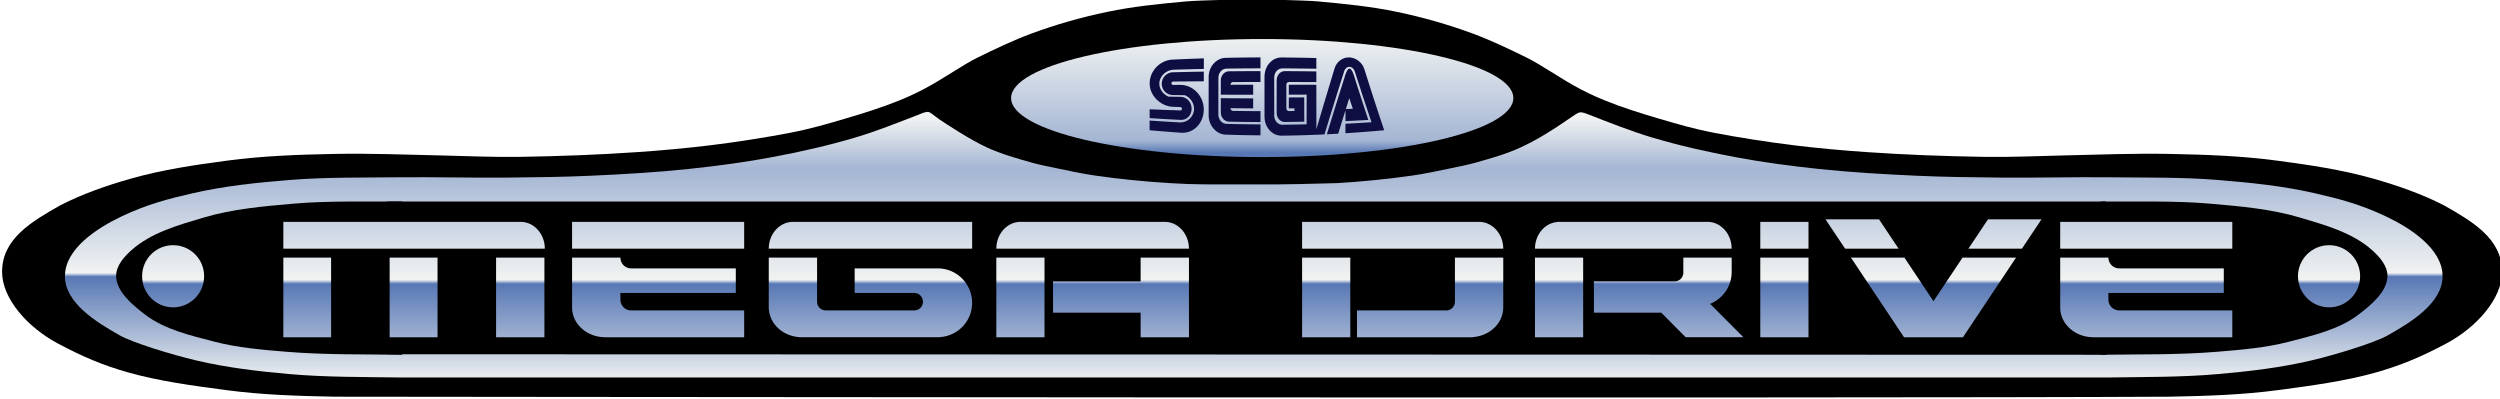
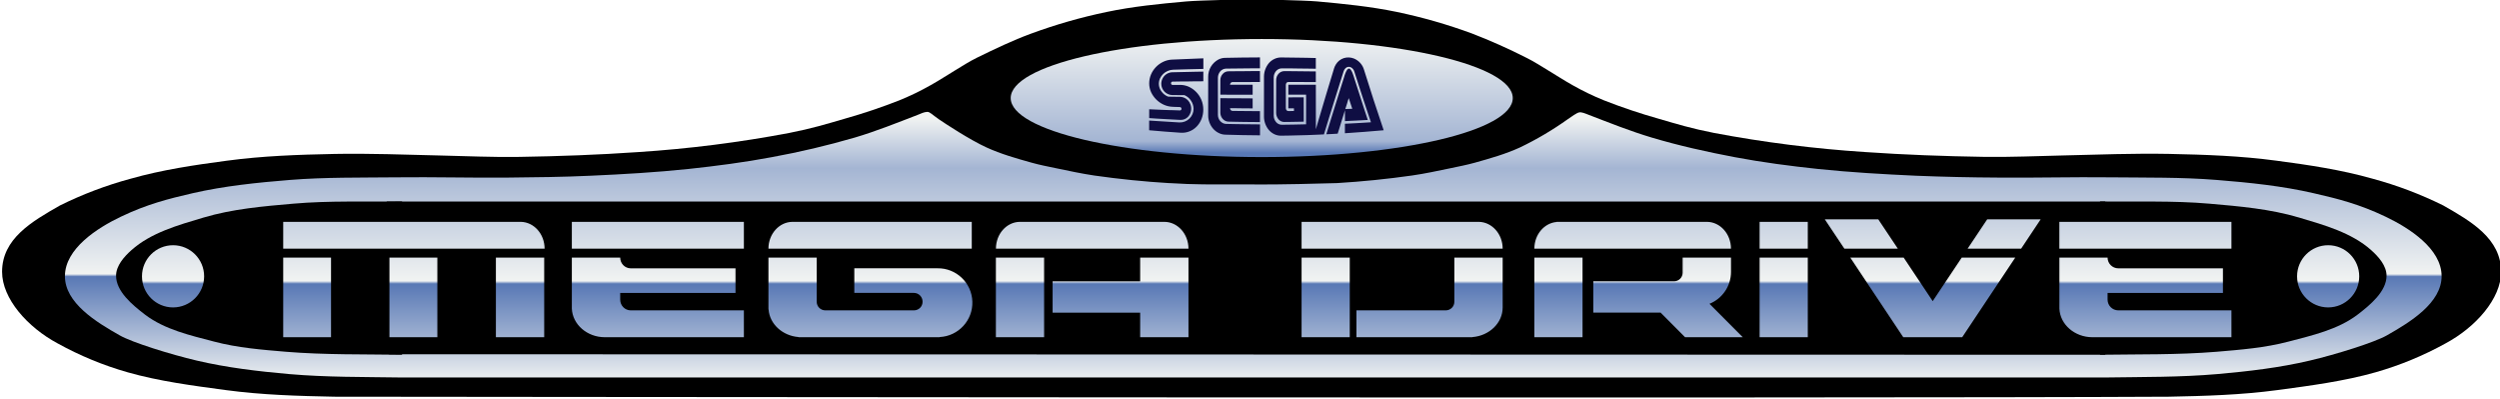
- <svg xmlns="http://www.w3.org/2000/svg" version="1.1" id="Layer_1" x="0px" y="0px" width="566.932px" height="90.32px" viewBox="0 0 566.932 90.32" enable-background="new 0 0 566.932 90.32" xml:space="preserve">
+ <svg xmlns="http://www.w3.org/2000/svg" width="566.93" height="90.32">
+   <path d="M492.03 89.96c8.25-.16 16.44-.4 24.63-1.5 7.38-.99 15.09-2 22.25-4.03a75.63 75.63 0 0 0 15.9-6.56c6.83-3.66 12.6-10.15 12.6-16.24-.02-7.51-6.75-11.4-13.13-15.04a87.75 87.75 0 0 0-16.04-6.07c-7.16-2.03-14.4-3.1-21.79-4.08-8.18-1.1-16.16-1.37-24.42-1.54-7.86-.15-16.08.16-23.94.35-6.06.14-11.97.41-18.03.32-8.96-.14-17.99-.47-26.94-1.09a283.16 283.16 0 0 1-34.25-4.33c-5.13-1-8.49-2.03-12.67-3.25a131.6 131.6 0 0 1-12.31-4.14 60.16 60.16 0 0 1-7.16-3.46c-1.82-1.02-3.68-2.23-5.46-3.3-1.69-1.02-3.26-2.05-5.03-2.92a132.35 132.35 0 0 0-12.29-5.48 120.94 120.94 0 0 0-17.1-4.9C310.91 1.47 304.83.87 298.79.32c-3.05-.27-14.85-.49-14.85-.49s-11.8.22-14.86.5c-6.04.54-12.12 1.14-18.05 2.39a120.98 120.98 0 0 0-17.1 4.9c-4.2 1.54-8.28 3.5-12.3 5.47-1.76.86-3.34 1.9-5.02 2.91-1.79 1.08-3.65 2.3-5.47 3.31a60.72 60.72 0 0 1-7.15 3.46 131.8 131.8 0 0 1-12.31 4.14c-4.19 1.22-7.55 2.25-12.68 3.25a282.35 282.35 0 0 1-34.25 4.33c-8.95.62-17.97.95-26.93 1.09-6.07.1-11.98-.19-18.03-.32-7.86-.19-16.09-.5-23.95-.35-8.25.17-16.24.44-24.42 1.54-7.38.98-14.63 2.05-21.79 4.08a87.66 87.66 0 0 0-16.04 6.07C7.21 50.24.48 54.12.47 61.63c0 6.1 5.77 12.58 12.6 16.24a75.65 75.65 0 0 0 15.9 6.56c7.15 2.03 14.86 3.04 22.25 4.03 8.18 1.1 16.37 1.34 24.62 1.5 0 0 345.26.4 416.19 0z" />
+   <linearGradient id="a" gradientUnits="userSpaceOnUse" x1="284.45" y1="-415.99" x2="284.45" y2="-475.99" gradientTransform="matrix(1 0 0 -1 -.13 -389.26)">
+     <stop offset="0" stop-color="#f1f3f2" />
+     <stop offset=".19" stop-color="#a4b5d3" />
+     <stop offset=".59" stop-color="#f1f3f2" />
+     <stop offset=".6" stop-color="#5878b5" />
+     <stop offset="1" stop-color="#f1f3f2" />
+   </linearGradient>
+   <path fill="url(#a)" d="M265.3 41.53a207.6 207.6 0 0 1-17-1.72c-2.92-.43-5.82-1.06-8.71-1.66-1.86-.39-3.73-.74-5.56-1.26-3.46-.97-6.95-1.95-10.22-3.45-3.81-1.74-9.4-5.42-10.83-6.4-1.42-.98-2-1.67-2.6-1.67-.76.02-1.44.39-2.24.7-4.7 1.81-9.4 3.7-14.23 5.13a188.75 188.75 0 0 1-18.82 4.44c-6.26 1.18-12.59 2-18.93 2.68-7.37.77-14.77 1.2-22.18 1.53-6.22.29-12.46.36-18.69.42-8.47.08-16.94-.16-25.41-.06-8.06.09-16.14-.05-24.18.6-7.37.6-14.77 1.35-21.98 3-5.55 1.28-10.33 2.49-16.25 5.31-5.47 2.6-12.7 7.28-12.74 13.46-.04 6.12 7.12 10.47 12.45 13.48 2.81 1.6 11.5 4.31 17.46 5.71 6.87 1.61 13.93 2.44 20.96 3.06 8.42.73 16.89.64 25.33.77H477.7c8.45-.13 16.92-.04 25.33-.77 7.03-.62 14.1-1.44 20.97-3.06 5.96-1.4 14.64-4.11 17.46-5.7 5.32-3.02 12.48-7.37 12.45-13.49-.04-6.18-7.28-10.85-12.75-13.46-5.92-2.82-10.7-4.03-16.25-5.3-7.2-1.66-14.6-2.42-21.98-3.01-8.03-.65-16.11-.51-24.17-.6-8.48-.1-16.95.14-25.42.06a524.5 524.5 0 0 1-18.68-.42c-7.41-.34-14.82-.76-22.19-1.53-6.34-.67-12.67-1.5-18.93-2.68-6.33-1.2-12.64-2.6-18.81-4.44-4.84-1.44-9.53-3.32-14.24-5.13-.8-.31-1.73-.73-2.28-.57-.51.1-1.7.94-2.55 1.54a72.82 72.82 0 0 1-10.84 6.4c-3.27 1.5-6.75 2.48-10.21 3.45-1.83.51-3.7.87-5.56 1.26-2.9.6-5.79 1.23-8.72 1.65a209.7 209.7 0 0 1-17 1.72c-14.1.4-16.64.3-19.97.3-9.49-.01-12.01.08-18.05-.3z" />
+   <linearGradient id="b" gradientUnits="userSpaceOnUse" x1="1.76" y1="261.54" x2="1.76" y2="259.41" gradientTransform="matrix(2.5123 0 0 -12.4474 281.8 3263.65)">
+     <stop offset="0" stop-color="#f1f3f2" />
+     <stop offset=".9" stop-color="#a4b5d3" />
+     <stop offset="1" stop-color="#5878b5" />
+   </linearGradient>
+   <path fill="url(#b)" d="M343.19 22.24c0 7.39-25.5 13.38-56.95 13.38-31.45 0-56.95-6-56.95-13.38 0-7.4 25.5-13.39 56.95-13.39 31.45 0 56.95 6 56.95 13.39z" />
  <g>
-     <g id="layer3">
-       <g id="g7132">
- 		</g>
-       <g id="g7132-3" transform="matrix(-1,0,0,1,572.246,1.3299167e-4)">
-         <path id="path6288-1-5" d="     M80.218,89.959c-8.256-0.161-16.444-0.408-24.631-1.503c-7.381-0.984-15.09-1.993-22.254-4.029     c-5.428-1.542-10.057-3.437-15.895-6.56C10.606,74.213,4.836,67.724,4.842,61.628c0.009-7.51,6.74-11.396,13.125-15.035     c5.015-2.585,10.609-4.529,16.037-6.073c7.162-2.034,14.406-3.098,21.787-4.083c8.185-1.094,16.168-1.369,24.424-1.533     c7.857-0.154,16.084,0.158,23.941,0.341c6.061,0.141,11.971,0.417,18.031,0.325c8.963-0.136,17.987-0.469,26.934-1.09     c5.355-0.373,10.818-0.862,16.148-1.512c6.055-0.736,12.965-1.829,18.1-2.821c5.135-0.994,8.492-2.026,12.68-3.248     c4.125-1.204,8.322-2.533,12.31-4.142c2.503-1.011,4.806-2.127,7.156-3.453c1.816-1.023,3.677-2.238,5.465-3.313     c1.684-1.014,3.26-2.046,5.022-2.91c4.022-1.968,8.088-3.931,12.291-5.48c5.604-2.066,11.256-3.669,17.103-4.896     c5.938-1.246,12.016-1.843,18.058-2.393c3.056-0.275,14.854-0.49,14.854-0.49s11.802,0.215,14.854,0.49     c6.042,0.548,12.119,1.146,18.058,2.393c5.847,1.228,11.498,2.829,17.103,4.896c4.202,1.551,8.269,3.515,12.291,5.48     c1.764,0.863,3.34,1.896,5.022,2.909c1.789,1.076,3.646,2.291,5.465,3.314c2.354,1.324,4.654,2.442,7.158,3.453     c3.985,1.607,8.184,2.938,12.31,4.142c4.187,1.222,7.543,2.254,12.679,3.248c5.135,0.993,12.044,2.085,18.1,2.821     c5.33,0.647,10.793,1.139,16.149,1.512c8.944,0.621,17.968,0.954,26.933,1.09c6.062,0.092,11.971-0.186,18.03-0.325     c7.858-0.183,16.084-0.495,23.943-0.341c8.256,0.164,16.238,0.439,24.424,1.533c7.381,0.986,14.624,2.049,21.787,4.083     c5.426,1.542,11.023,3.488,16.038,6.073c6.385,3.642,13.116,7.525,13.124,15.035c0.005,6.097-5.766,12.585-12.597,16.239     c-5.837,3.123-10.468,5.018-15.894,6.56c-7.164,2.036-14.874,3.045-22.255,4.029c-8.186,1.095-16.374,1.342-24.629,1.503     C496.397,89.959,151.142,90.368,80.218,89.959L80.218,89.959z" />
-       </g>
-     </g>
-     <g id="layer4">
-       <g id="g7132-3-9" transform="matrix(-0.7864431,0,0,0.7864431,465.5962,16.7987)">
- 		</g>
-       <linearGradient id="path6288-1-5-9-9_1_" gradientUnits="userSpaceOnUse" x1="284.45" y1="-415.988" x2="284.45" y2="-475.994" gradientTransform="matrix(1 0 0 -1 -0.1348 -389.2554)">
-         <stop offset="0" style="stop-color:#F1F3F2" />
-         <stop offset="0.194" style="stop-color:#A4B5D3" />
-         <stop offset="0.586" style="stop-color:#F1F3F2" />
-         <stop offset="0.6" style="stop-color:#5878B5" />
-         <stop offset="1" style="stop-color:#F1F3F2" />
-       </linearGradient>
-       <path id="path6288-1-5-9-9" fill="url(#path6288-1-5-9-9_1_)" d="    M265.309,41.527c-5.688-0.354-11.369-0.9-17.009-1.721c-2.925-0.427-5.817-1.055-8.712-1.657c-1.859-0.387-3.73-0.742-5.561-1.257    c-3.459-0.974-6.947-1.953-10.215-3.45c-3.813-1.746-9.41-5.425-10.83-6.402c-1.42-0.979-1.996-1.67-2.604-1.671    c-0.753,0.024-1.433,0.39-2.233,0.697c-4.707,1.814-9.4,3.699-14.236,5.138c-6.178,1.835-12.483,3.243-18.816,4.436    c-6.262,1.178-12.591,2.008-18.928,2.676c-7.372,0.774-14.779,1.199-22.184,1.537c-6.226,0.285-12.458,0.354-18.69,0.415    c-8.47,0.083-16.94-0.155-25.411-0.062c-8.062,0.091-16.143-0.044-24.179,0.604c-7.37,0.596-14.771,1.353-21.977,3.007    c-5.555,1.275-10.329,2.483-16.251,5.306c-5.47,2.604-12.708,7.281-12.746,13.461c-0.038,6.116,7.126,10.469,12.45,13.479    c2.818,1.594,11.498,4.311,17.459,5.708c6.875,1.611,13.932,2.436,20.966,3.055c8.415,0.739,16.884,0.649,25.331,0.779h386.767    c8.446-0.13,16.916-0.04,25.33-0.779c7.034-0.619,14.092-1.44,20.967-3.055c5.961-1.397,14.641-4.114,17.459-5.708    c5.324-3.01,12.487-7.36,12.451-13.479c-0.039-6.18-7.275-10.854-12.746-13.461c-5.922-2.82-10.695-4.028-16.25-5.306    c-7.207-1.654-14.607-2.412-21.979-3.007c-8.033-0.647-16.115-0.514-24.176-0.604c-8.471-0.096-16.941,0.145-25.412,0.062    c-6.229-0.063-12.465-0.13-18.688-0.415c-7.406-0.338-14.813-0.762-22.185-1.537c-6.338-0.667-12.666-1.498-18.93-2.676    c-6.332-1.191-12.64-2.601-18.814-4.437c-4.836-1.438-9.528-3.319-14.237-5.137c-0.802-0.309-1.734-0.729-2.284-0.561    c-0.509,0.086-1.69,0.94-2.55,1.533c-3.455,2.379-7.021,4.656-10.832,6.402c-3.269,1.498-6.757,2.478-10.216,3.45    c-1.829,0.515-3.698,0.87-5.56,1.257c-2.896,0.604-5.788,1.23-8.714,1.657c-5.639,0.819-11.318,1.364-17.007,1.721    c-14.104,0.403-16.633,0.291-19.963,0.287C273.87,41.806,271.347,41.903,265.309,41.527L265.309,41.527z" />
-       <linearGradient id="path7243_1_" gradientUnits="userSpaceOnUse" x1="1.764" y1="261.543" x2="1.764" y2="259.414" gradientTransform="matrix(2.5123 0 0 -12.4474 281.8071 3263.649)">
-         <stop offset="0" style="stop-color:#F1F3F2" />
-         <stop offset="0.898" style="stop-color:#A4B5D3" />
-         <stop offset="1" style="stop-color:#5878B5" />
-       </linearGradient>
-       <path id="path7243" fill="url(#path7243_1_)" d="    M343.188,22.236c0,7.391-25.497,13.383-56.951,13.383c-31.451,0-56.949-5.992-56.949-13.383l0,0    c0-7.393,25.498-13.385,56.949-13.385C317.689,8.851,343.188,14.843,343.188,22.236z" />
-     </g>
-     <g id="layer7">
-       <path id="path6288-1-5-9-9-4" d="M91.21,80.453    c-8.445-0.129-17.579,0.039-26.329-0.688c-5.462-0.454-10.98-0.904-16.284-2.293c-5.424-1.419-11.206-2.718-15.668-6.11    c-2.922-2.225-6.594-5.285-6.594-8.827c0-2.274,1.791-4.304,3.475-5.805c4.464-3.979,10.615-5.685,16.348-7.388    c6.58-1.957,13.513-2.559,20.352-3.153c8.204-0.715,16.64-0.402,24.701-0.493" />
-       <path id="path6288-1-5-9-9-4-4" d="M476.417,80.453    c8.447-0.129,17.658,0.041,26.447-0.688c5.463-0.454,10.981-0.904,16.285-2.293c5.424-1.419,11.206-2.718,15.666-6.11    c2.926-2.225,6.596-5.285,6.596-8.827c0-2.274-1.791-4.304-3.476-5.805c-4.463-3.979-10.612-5.685-16.346-7.388    c-6.582-1.957-13.514-2.56-20.353-3.153c-8.242-0.718-16.759-0.402-24.82-0.493" />
-       <polygon id="rect7309" points="87.73,45.695 477.581,45.703 477.581,80.453 88.291,80.333   " />
-     </g>
-     <g id="path16-1">
-       <path fill="#0F0E43" d="M302.592,15.683c-0.369,1.215-0.74,2.438-1.108,3.667c-0.371,1.229-0.742,2.465-1.112,3.708    C300,24.3,299.63,25.546,299.259,26.8c-0.369,1.253-0.74,2.511-1.111,3.772c0.186-0.008,0.367-0.016,0.552-0.021    c0.183-0.008,0.364-0.016,0.55-0.022c0.183-0.009,0.364-0.017,0.548-0.025c0.184-0.008,0.367-0.017,0.551-0.024    c0.372-1.212,0.743-2.419,1.114-3.62c0.372-1.199,0.743-2.396,1.114-3.583c0.371-1.188,0.742-2.369,1.112-3.543    c0.371-1.174,0.742-2.341,1.113-3.5c0.04-0.158,0.103-0.308,0.18-0.438c0.078-0.132,0.173-0.248,0.278-0.343    c0.107-0.097,0.229-0.171,0.354-0.221c0.132-0.049,0.269-0.073,0.412-0.069c0.146,0.005,0.284,0.038,0.414,0.096    c0.129,0.057,0.252,0.139,0.356,0.239c0.107,0.101,0.204,0.221,0.281,0.354c0.078,0.133,0.138,0.283,0.18,0.44    c0.313,0.979,0.629,1.953,0.943,2.919c0.313,0.967,0.628,1.927,0.94,2.879c0.313,0.953,0.629,1.899,0.942,2.839    c0.313,0.938,0.629,1.869,0.942,2.794c-0.492,0.03-0.986,0.063-1.479,0.093c-0.492,0.03-0.984,0.061-1.479,0.089    c-0.492,0.027-0.984,0.056-1.479,0.083c-0.492,0.025-0.986,0.052-1.479,0.076c0,0.181,0,0.358,0,0.539c0,0.18,0,0.356,0,0.537    c0,0.179,0,0.357,0,0.538c0,0.18,0,0.358,0,0.539c0.733-0.047,1.469-0.097,2.2-0.148c0.732-0.051,1.468-0.105,2.199-0.162    c0.732-0.057,1.467-0.116,2.198-0.178c0.73-0.062,1.465-0.125,2.196-0.19c-0.37-1.093-0.741-2.199-1.111-3.315    c-0.371-1.117-0.74-2.245-1.111-3.386c-0.371-1.14-0.742-2.291-1.11-3.451c-0.371-1.162-0.743-2.333-1.114-3.517    c-0.106-0.392-0.271-0.757-0.485-1.093c-0.217-0.333-0.479-0.632-0.781-0.887c-0.301-0.253-0.641-0.46-1.006-0.609    c-0.364-0.15-0.758-0.24-1.166-0.259c-0.405-0.019-0.797,0.037-1.162,0.158c-0.362,0.119-0.7,0.303-1.002,0.539    c-0.299,0.237-0.563,0.526-0.776,0.858C302.866,14.906,302.7,15.28,302.592,15.683L302.592,15.683L302.592,15.683L302.592,15.683    L302.592,15.683z M305.206,24.725c0.063-0.207,0.129-0.415,0.192-0.622c0.064-0.207,0.13-0.414,0.194-0.62    c0.063-0.206,0.128-0.413,0.192-0.619c0.063-0.206,0.13-0.412,0.194-0.617c0.066,0.204,0.136,0.407,0.203,0.608    c0.067,0.204,0.136,0.406,0.202,0.607c0.068,0.202,0.136,0.404,0.204,0.606c0.066,0.201,0.135,0.403,0.202,0.604    c-0.132,0.005-0.265,0.009-0.396,0.013c-0.133,0.004-0.267,0.01-0.398,0.014s-0.266,0.008-0.396,0.012    S305.338,24.721,305.206,24.725z M304.88,17.639c-0.332,1.044-0.664,2.096-0.996,3.151c-0.331,1.059-0.663,2.12-0.994,3.188    c-0.332,1.067-0.664,2.144-0.998,3.222c-0.33,1.079-0.662,2.163-0.994,3.25c0.216-0.012,0.429-0.021,0.645-0.032    c0.214-0.011,0.428-0.021,0.642-0.032c0.216-0.013,0.431-0.022,0.646-0.036c0.214-0.013,0.428-0.023,0.643-0.037    c0.138-0.446,0.274-0.893,0.412-1.336c0.139-0.444,0.273-0.89,0.413-1.331c0.136-0.441,0.272-0.884,0.409-1.323    c0.137-0.44,0.272-0.881,0.412-1.319c0,0.206,0,0.411,0,0.616c0,0.206,0,0.411,0,0.616c0,0.204,0,0.409,0,0.614s0,0.411,0,0.616    c0.433-0.021,0.862-0.041,1.296-0.063c0.431-0.021,0.862-0.043,1.293-0.065c0.432-0.022,0.862-0.046,1.294-0.069    s0.861-0.048,1.294-0.073c-0.257-0.774-0.513-1.555-0.771-2.339c-0.257-0.783-0.513-1.572-0.77-2.365    c-0.256-0.794-0.513-1.593-0.769-2.396c-0.259-0.804-0.515-1.609-0.771-2.423c-0.039-0.135-0.097-0.334-0.172-0.557    c-0.073-0.225-0.164-0.471-0.267-0.7c-0.104-0.229-0.216-0.444-0.341-0.604c-0.121-0.158-0.254-0.26-0.392-0.265    c-0.138-0.004-0.271,0.09-0.395,0.242c-0.122,0.153-0.237,0.362-0.34,0.591c-0.103,0.229-0.189,0.475-0.266,0.697    C304.975,17.302,304.917,17.502,304.88,17.639L304.88,17.639L304.88,17.639L304.88,17.639L304.88,17.639L304.88,17.639    L304.88,17.639L304.88,17.639L304.88,17.639z M290.797,15.507c0.645,0.003,1.285,0.007,1.93,0.012    c0.644,0.005,1.283,0.012,1.928,0.019c0.643,0.006,1.284,0.015,1.928,0.021c0.645,0.008,1.285,0.019,1.929,0.026    c0-0.201-0.001-0.403-0.001-0.606c0-0.201,0-0.403,0-0.606s0-0.404,0-0.607c-0.001-0.203-0.001-0.404,0-0.607    c-0.658-0.017-1.315-0.031-1.975-0.045c-0.657-0.015-1.314-0.025-1.976-0.036c-0.655-0.011-1.313-0.021-1.973-0.026    c-0.659-0.009-1.315-0.015-1.976-0.02c-0.531-0.003-1.039,0.115-1.5,0.334c-0.463,0.217-0.877,0.534-1.226,0.928    c-0.351,0.394-0.632,0.861-0.827,1.382c-0.193,0.52-0.303,1.091-0.303,1.688c0,0.758,0,1.515,0,2.272c0,0.757,0,1.515,0,2.271    s0,1.515,0,2.272c0,0.757,0,1.516,0,2.271c-0.001,0.6,0.107,1.169,0.303,1.688c0.195,0.521,0.479,0.986,0.828,1.379    c0.348,0.392,0.762,0.708,1.227,0.925c0.459,0.217,0.969,0.333,1.5,0.326c0.658-0.008,1.316-0.02,1.977-0.03    c0.658-0.014,1.315-0.028,1.976-0.046c0.658-0.019,1.314-0.038,1.975-0.061c0.657-0.021,1.314-0.048,1.976-0.074    c0-0.944,0-1.89,0-2.834c-0.002-0.944-0.002-1.891-0.003-2.834c0.001-0.944,0-1.89,0-2.833s-0.001-1.89-0.001-2.833    c-0.521-0.001-1.041-0.002-1.563-0.002c-0.521-0.001-1.039-0.002-1.562-0.003c-0.52,0-1.039-0.001-1.559-0.001    c-0.521,0-1.041-0.001-1.563-0.001c0,0.188,0,0.377,0,0.564c0,0.188,0,0.377,0,0.565c0,0.188,0,0.378,0,0.565    c0.002,0.188,0,0.377,0,0.564c0.336,0,0.675-0.002,1.011-0.003s0.674-0.002,1.011-0.004c0.336-0.001,0.672-0.002,1.008-0.004    s0.672-0.004,1.008-0.006c0.001,0.562,0.001,1.122,0.001,1.683c0.001,0.562,0,1.121,0,1.683c0,0.561,0.001,1.121,0.001,1.681    c0,0.562,0.001,1.121,0.001,1.683c-0.459,0.013-0.916,0.022-1.376,0.033c-0.46,0.01-0.919,0.02-1.378,0.026    s-0.917,0.016-1.377,0.021c-0.459,0.007-0.918,0.013-1.377,0.018c-0.254,0.003-0.495-0.053-0.715-0.154    c-0.222-0.104-0.418-0.253-0.582-0.438c-0.165-0.187-0.302-0.408-0.394-0.654c-0.094-0.247-0.146-0.52-0.146-0.804    c0-0.724,0-1.446,0-2.168c0.001-0.724,0-1.445,0-2.168c0-0.724,0-1.446,0-2.17c0.001-0.723,0.001-1.445,0.001-2.168    c0-0.283,0.049-0.557,0.143-0.803c0.092-0.247,0.229-0.469,0.394-0.654c0.166-0.188,0.36-0.337,0.582-0.44    C290.301,15.562,290.542,15.504,290.797,15.507z M292.268,22.099c0,0.206,0,0.412,0,0.618c0,0.205,0,0.411,0,0.617    s0,0.412,0,0.618s0,0.412,0,0.619c0.106-0.001,0.215-0.002,0.321-0.003s0.214-0.001,0.32-0.003    c0.105-0.001,0.215-0.002,0.32-0.003s0.214-0.001,0.318-0.003c0,0.053,0.001,0.104,0,0.153c0,0.053,0.001,0.104,0.001,0.154    s0,0.104,0,0.152c0,0.054,0,0.104,0,0.155c-0.105,0.001-0.213,0.003-0.319,0.004c-0.105,0.001-0.215,0.002-0.32,0.003    c-0.106,0.001-0.214,0.002-0.32,0.003s-0.215,0.002-0.321,0.003c-0.076,0.001-0.147-0.017-0.215-0.047    c-0.066-0.029-0.126-0.076-0.177-0.131c-0.05-0.057-0.088-0.122-0.119-0.196c-0.026-0.073-0.042-0.153-0.042-0.239    c0-0.446,0-0.894,0-1.34s0-0.894-0.001-1.34c0-0.445,0-0.894,0-1.34c0-0.445,0-0.894,0-1.34c0.001-0.085,0.017-0.166,0.042-0.239    c0.03-0.073,0.068-0.141,0.119-0.196s0.109-0.102,0.177-0.133c0.065-0.03,0.138-0.049,0.216-0.048    c0.521,0.001,1.039,0.002,1.56,0.003c0.521,0,1.039,0.002,1.563,0.004c0.521,0.002,1.039,0.004,1.562,0.006    c0.521,0.002,1.039,0.004,1.56,0.007c0-0.202,0-0.403,0-0.605s0.001-0.403,0-0.605c0-0.203,0.001-0.405,0-0.606    c0-0.202,0-0.404,0-0.604c-0.597-0.009-1.191-0.016-1.791-0.021c-0.597-0.007-1.191-0.014-1.788-0.019s-1.192-0.011-1.791-0.015    c-0.597-0.004-1.191-0.008-1.789-0.012c-0.254-0.001-0.496,0.057-0.716,0.159c-0.22,0.104-0.418,0.254-0.585,0.439    c-0.167,0.187-0.301,0.407-0.395,0.655c-0.094,0.245-0.146,0.519-0.146,0.802c0,0.619,0,1.238,0,1.856c0,0.62,0,1.239,0,1.859    c-0.001,0.619-0.001,1.238,0,1.858c0.001,0.619,0,1.237,0,1.857c0,0.285,0.053,0.557,0.146,0.803    c0.094,0.247,0.228,0.468,0.395,0.653c0.168,0.187,0.366,0.335,0.586,0.438c0.221,0.103,0.463,0.157,0.717,0.154    c0.367-0.004,0.733-0.009,1.104-0.014c0.365-0.006,0.733-0.011,1.103-0.018c0.367-0.007,0.733-0.014,1.103-0.021    c0.367-0.007,0.735-0.016,1.104-0.023c0-0.459,0-0.917-0.001-1.377c0-0.459,0-0.919,0-1.378s0-0.918,0-1.378    c-0.001-0.459,0-0.918-0.001-1.377c-0.291,0.002-0.582,0.003-0.873,0.005c-0.289,0.002-0.582,0.003-0.871,0.005    c-0.291,0.003-0.582,0.004-0.873,0.005S292.559,22.098,292.268,22.099L292.268,22.099L292.268,22.099L292.268,22.099    L292.268,22.099z M278.13,15.557c0.644-0.008,1.285-0.017,1.929-0.021c0.644-0.007,1.284-0.013,1.928-0.019    c0.643-0.004,1.285-0.008,1.928-0.012c0.643-0.003,1.283-0.005,1.927-0.006c0-0.207,0-0.414,0-0.621s0-0.412,0-0.619    s0-0.413,0-0.621c0-0.207,0-0.414,0-0.62c-0.657,0.002-1.315,0.006-1.974,0.011c-0.657,0.005-1.315,0.012-1.973,0.021    c-0.658,0.008-1.315,0.017-1.975,0.027s-1.314,0.022-1.975,0.037c-0.531,0.011-1.039,0.144-1.5,0.369    c-0.461,0.227-0.875,0.548-1.224,0.938c-0.35,0.392-0.632,0.854-0.825,1.361c-0.195,0.509-0.307,1.063-0.306,1.646    c0,0.729,0,1.455,0,2.184s0,1.454-0.001,2.183c0,0.728,0,1.455,0,2.183c0,0.729,0,1.455-0.001,2.183    c0,0.583,0.108,1.14,0.304,1.649c0.193,0.514,0.478,0.979,0.825,1.375c0.349,0.396,0.765,0.727,1.226,0.958    c0.459,0.232,0.967,0.372,1.5,0.391c0.658,0.021,1.315,0.042,1.976,0.061c0.658,0.019,1.315,0.032,1.976,0.046    c0.656,0.013,1.314,0.023,1.975,0.031c0.658,0.009,1.316,0.015,1.975,0.019c0-0.207,0-0.414,0-0.619c0-0.207,0-0.414,0-0.62    c0-0.207,0.002-0.414,0.002-0.62c0-0.207,0-0.413,0-0.62c-0.644-0.002-1.285-0.007-1.929-0.014    c-0.644-0.006-1.287-0.015-1.929-0.024c-0.643-0.009-1.285-0.021-1.928-0.033c-0.645-0.014-1.287-0.028-1.93-0.045    c-0.253-0.007-0.492-0.07-0.713-0.18c-0.22-0.108-0.418-0.263-0.584-0.449c-0.166-0.188-0.3-0.411-0.393-0.655    c-0.094-0.244-0.146-0.512-0.146-0.792c0-0.701,0-1.401,0.001-2.104c0-0.701,0-1.401,0-2.104c0.001-0.701,0.001-1.401,0.001-2.104    s0.001-1.4,0-2.103c0-0.279,0.053-0.546,0.146-0.79c0.093-0.242,0.228-0.463,0.394-0.647c0.166-0.188,0.363-0.337,0.583-0.442    C277.635,15.619,277.877,15.561,278.13,15.557L278.13,15.557L278.13,15.557L278.13,15.557L278.13,15.557z M284.184,21.486    c0-0.189,0-0.379,0-0.567c0-0.189,0-0.379,0.002-0.566c0-0.188,0-0.379,0-0.567s0-0.378,0-0.566c-0.43,0-0.855,0-1.285,0    s-0.856,0.001-1.285,0.001c-0.428,0-0.855,0.001-1.283,0.001s-0.855,0-1.285,0.001c0-0.085,0.016-0.165,0.042-0.238    c0.028-0.073,0.069-0.139,0.119-0.194c0.05-0.057,0.108-0.102,0.175-0.132c0.066-0.031,0.141-0.05,0.215-0.051    c0.521-0.001,1.04-0.002,1.561-0.004c0.521,0,1.041-0.001,1.562-0.003c0.521,0,1.04-0.001,1.562-0.002    c0.521,0,1.039-0.001,1.561-0.001c-0.001-0.206-0.001-0.413-0.001-0.618c0.001-0.207,0.001-0.413,0.001-0.62    c0-0.206,0-0.412,0-0.618s0-0.412,0-0.618c-0.597,0.001-1.191,0.002-1.789,0.005c-0.597,0.002-1.191,0.006-1.79,0.01    c-0.597,0.004-1.192,0.007-1.791,0.013c-0.597,0.004-1.192,0.011-1.788,0.017c-0.254,0.003-0.494,0.063-0.715,0.167    c-0.22,0.104-0.417,0.256-0.583,0.441c-0.167,0.188-0.301,0.404-0.394,0.647c-0.094,0.243-0.146,0.511-0.146,0.79    c0,0.271,0,0.541,0,0.813c0,0.271,0,0.541,0,0.812s0,0.541,0,0.813c0,0.271,0,0.54,0,0.812c0.612,0.004,1.226,0.009,1.835,0.011    c0.611,0.003,1.225,0.006,1.834,0.009c0.611,0.003,1.225,0.004,1.836,0.006C282.962,21.483,283.572,21.485,284.184,21.486    L284.184,21.486L284.184,21.486L284.184,21.486L284.184,21.486z M284.184,22.312c0,0.188,0,0.379,0,0.567c0,0.189,0,0.379,0,0.567    s0.002,0.378,0,0.567c0,0.188,0.002,0.378,0,0.565c-0.429-0.002-0.855-0.004-1.285-0.008c-0.429-0.003-0.855-0.008-1.283-0.012    s-0.856-0.009-1.285-0.014c-0.428-0.005-0.855-0.01-1.285-0.016c0,0.085,0.016,0.165,0.042,0.238    c0.028,0.074,0.069,0.142,0.119,0.197c0.049,0.056,0.108,0.103,0.175,0.134c0.066,0.032,0.141,0.051,0.215,0.052    c0.521,0.007,1.04,0.014,1.561,0.02c0.521,0.007,1.041,0.012,1.563,0.017c0.52,0.005,1.04,0.009,1.563,0.012    c0.52,0.003,1.039,0.005,1.561,0.007c0,0.206,0,0.413,0,0.619s0,0.412,0,0.618s0,0.412,0,0.618s0,0.412,0,0.619    c-0.597-0.002-1.191-0.007-1.79-0.012c-0.598-0.005-1.192-0.012-1.791-0.02c-0.598-0.009-1.192-0.02-1.791-0.028    c-0.597-0.01-1.192-0.022-1.79-0.037c-0.253-0.006-0.492-0.068-0.713-0.177c-0.22-0.108-0.417-0.264-0.583-0.45    c-0.166-0.188-0.3-0.408-0.394-0.653c-0.092-0.245-0.145-0.514-0.145-0.793c0-0.271,0-0.541,0-0.812s0-0.541,0-0.812    c0-0.271,0-0.542,0-0.813s0-0.542,0-0.813c0.612,0.006,1.225,0.012,1.835,0.017c0.611,0.005,1.224,0.009,1.834,0.013    c0.612,0.003,1.226,0.008,1.835,0.011C282.961,22.308,283.572,22.311,284.184,22.312L284.184,22.312L284.184,22.312    L284.184,22.312L284.184,22.312L284.184,22.312L284.184,22.312L284.184,22.312L284.184,22.312z M265.324,24.97    c-0.385-0.016-0.771-0.03-1.155-0.045c-0.386-0.017-0.771-0.032-1.153-0.049c-0.388-0.016-0.771-0.032-1.156-0.049    c-0.383-0.017-0.771-0.034-1.154-0.051c0,0.167,0,0.335,0,0.503s0,0.335,0,0.503s0,0.335,0,0.503s0,0.335,0,0.502    c0.588,0.038,1.176,0.074,1.763,0.109c0.587,0.036,1.177,0.07,1.765,0.104c0.588,0.034,1.176,0.066,1.764,0.098    s1.176,0.063,1.764,0.091c0.008,0,0.016,0.001,0.021,0.001c0.009,0,0.016,0.001,0.022,0.001s0.017,0,0.022,0.002    c0.008,0,0.016,0.001,0.023,0.001c0.33,0.003,0.646-0.063,0.93-0.188c0.285-0.127,0.543-0.31,0.758-0.538    c0.216-0.229,0.389-0.507,0.509-0.813c0.12-0.308,0.188-0.646,0.188-1.006c0-0.365-0.069-0.716-0.194-1.036    c-0.125-0.319-0.306-0.609-0.53-0.854c-0.223-0.244-0.488-0.44-0.785-0.579c-0.296-0.138-0.621-0.216-0.964-0.222    c-0.231-0.003-0.464-0.006-0.694-0.01c-0.232-0.003-0.465-0.007-0.696-0.011c-0.232-0.003-0.464-0.007-0.696-0.01    c-0.23-0.003-0.463-0.007-0.693-0.012c-0.281-0.114-0.553-0.272-0.801-0.467c-0.248-0.193-0.472-0.421-0.66-0.676    c-0.189-0.255-0.346-0.536-0.453-0.836c-0.105-0.299-0.166-0.617-0.166-0.947c0-0.424,0.097-0.831,0.268-1.204    c0.171-0.371,0.415-0.709,0.712-0.999c0.297-0.288,0.646-0.525,1.024-0.695c0.38-0.169,0.789-0.271,1.207-0.283    c0.574-0.019,1.146-0.033,1.721-0.05c0.574-0.017,1.146-0.031,1.721-0.046c0.574-0.016,1.146-0.028,1.721-0.041    c0.574-0.014,1.146-0.025,1.722-0.037c0-0.199,0-0.397,0-0.599c0-0.198,0-0.398,0-0.6c0-0.199,0-0.398,0-0.599    c0-0.201,0-0.398,0-0.601c-0.597,0.02-1.193,0.039-1.79,0.062c-0.596,0.021-1.193,0.044-1.79,0.067    c-0.597,0.022-1.192,0.048-1.79,0.075c-0.598,0.025-1.193,0.053-1.789,0.082c-0.709,0.033-1.383,0.218-1.997,0.514    c-0.612,0.297-1.167,0.707-1.631,1.196c-0.465,0.489-0.84,1.059-1.101,1.682c-0.26,0.622-0.402,1.299-0.402,2.003    c0,0.707,0.154,1.381,0.432,1.998c0.276,0.617,0.676,1.181,1.163,1.661c0.486,0.48,1.063,0.882,1.692,1.167    c0.632,0.287,1.316,0.458,2.025,0.481c0-0.002,0-0.004,0-0.006s0-0.005,0-0.007c0-0.003,0-0.005,0-0.008c0-0.001,0-0.003,0-0.005    c0,0.002,0.002,0.004,0.004,0.006s0.002,0.004,0.004,0.008c0,0.002,0.002,0.004,0.004,0.006c0,0.002,0.002,0.004,0.002,0.006    c0.137,0.005,0.271,0.01,0.41,0.014c0.135,0.004,0.271,0.009,0.407,0.013c0.138,0.005,0.273,0.009,0.41,0.013    c0.136,0.005,0.272,0.01,0.409,0.014c0.049,0.001,0.098,0.014,0.141,0.033c0.043,0.021,0.084,0.051,0.116,0.085    c0.033,0.036,0.062,0.079,0.079,0.125c0.02,0.047,0.029,0.099,0.029,0.152c0,0.053-0.012,0.104-0.03,0.149    c-0.021,0.045-0.045,0.087-0.079,0.12s-0.072,0.062-0.117,0.079c-0.043,0.019-0.091,0.026-0.141,0.024    c-0.195-0.008-0.391-0.015-0.586-0.021c-0.195-0.009-0.391-0.016-0.586-0.022c-0.195-0.006-0.391-0.014-0.586-0.021    C265.714,24.986,265.52,24.977,265.324,24.97L265.324,24.97L265.324,24.97L265.324,24.97L265.324,24.97L265.324,24.97    L265.324,24.97L265.324,24.97L265.324,24.97z M268.359,18.473c0.387-0.003,0.771-0.007,1.158-0.011    c0.387-0.003,0.771-0.006,1.157-0.009c0.388-0.003,0.772-0.006,1.159-0.009c0.385-0.003,0.771-0.007,1.158-0.009    c0-0.184,0-0.365,0-0.548c0-0.184,0-0.367,0-0.55s0-0.366,0-0.549c0-0.182,0-0.365,0-0.548c-0.59,0.01-1.178,0.021-1.766,0.031    c-0.591,0.012-1.18,0.022-1.768,0.036c-0.589,0.014-1.178,0.025-1.766,0.041c-0.59,0.016-1.178,0.028-1.767,0.044    c-0.008,0-0.016,0.001-0.022,0c-0.008,0-0.017,0-0.023,0.001c-0.008,0-0.016,0-0.023,0c-0.006,0-0.017,0-0.022,0    c-0.331,0.021-0.646,0.108-0.933,0.251c-0.285,0.143-0.541,0.337-0.756,0.569c-0.215,0.233-0.39,0.507-0.51,0.81    c-0.119,0.299-0.186,0.623-0.186,0.966c0,0.352,0.068,0.684,0.193,0.986s0.308,0.578,0.53,0.811    c0.226,0.231,0.491,0.421,0.788,0.555c0.296,0.132,0.623,0.209,0.965,0.214c0.232,0.002,0.465,0.006,0.696,0.008    c0.231,0.003,0.463,0.006,0.694,0.009s0.465,0.006,0.697,0.008c0.23,0.002,0.463,0.005,0.693,0.008    c0.281,0.117,0.553,0.28,0.799,0.481c0.248,0.2,0.473,0.439,0.661,0.708s0.345,0.565,0.45,0.884    c0.105,0.317,0.166,0.657,0.166,1.006c0,0.45-0.098,0.876-0.268,1.259c-0.17,0.384-0.416,0.723-0.711,1.004    c-0.298,0.278-0.646,0.499-1.025,0.644c-0.381,0.145-0.791,0.212-1.209,0.188c-0.572-0.031-1.145-0.063-1.717-0.097    c-0.572-0.032-1.146-0.066-1.718-0.104c-0.573-0.034-1.146-0.071-1.718-0.108c-0.57-0.038-1.145-0.076-1.716-0.116    c0,0.184,0,0.366,0,0.55s0,0.366,0,0.549c0,0.184,0,0.367,0,0.55s0,0.365,0,0.549c0.595,0.054,1.19,0.105,1.784,0.155    c0.596,0.052,1.19,0.101,1.787,0.146c0.595,0.049,1.19,0.095,1.785,0.139c0.597,0.044,1.191,0.087,1.789,0.128    c0.707,0.05,1.383-0.061,1.998-0.3c0.614-0.242,1.17-0.616,1.635-1.096c0.465-0.479,0.843-1.063,1.104-1.721    c0.262-0.658,0.404-1.391,0.405-2.162c0-0.771-0.155-1.511-0.433-2.182c-0.277-0.672-0.676-1.274-1.164-1.78    c-0.486-0.504-1.063-0.909-1.694-1.188c-0.632-0.279-1.318-0.429-2.027-0.425c0,0.002,0,0.004,0,0.008c0,0.002,0,0.006,0,0.008    c0,0.003,0,0.005,0,0.007c0,0.003,0,0.006,0,0.009c-0.001-0.002-0.003-0.005-0.004-0.008c-0.001-0.002-0.003-0.005-0.004-0.007    c-0.002-0.002-0.004-0.005-0.005-0.007s-0.004-0.006-0.004-0.008c-0.137,0-0.271,0.001-0.409,0.001    c-0.136,0.001-0.271,0.001-0.408,0.002c-0.136,0-0.272,0.002-0.407,0.002c-0.138,0.001-0.272,0.001-0.408,0.002    c-0.051,0-0.102-0.01-0.146-0.028c-0.044-0.02-0.083-0.046-0.114-0.08c-0.033-0.033-0.061-0.075-0.078-0.121    c-0.019-0.047-0.028-0.096-0.028-0.149c0-0.052,0.01-0.102,0.028-0.146c0.019-0.046,0.045-0.087,0.078-0.122    c0.031-0.035,0.07-0.063,0.114-0.083c0.043-0.021,0.093-0.031,0.144-0.031c0.195-0.002,0.391-0.005,0.584-0.007    c0.195-0.002,0.392-0.004,0.586-0.006c0.195-0.003,0.391-0.006,0.586-0.008C267.97,18.477,268.166,18.475,268.359,18.473    L268.359,18.473L268.359,18.473L268.359,18.473L268.359,18.473L268.359,18.473L268.359,18.473L268.359,18.473L268.359,18.473z" />
-     </g>
-     <linearGradient id="rect7344_1_" gradientUnits="userSpaceOnUse" x1="284.853" y1="-415.7" x2="284.853" y2="-480.576" gradientTransform="matrix(1 0 0 -1 -1.1348 -390.2554)">
-       <stop offset="0" style="stop-color:#F1F3F2" />
-       <stop offset="0.194" style="stop-color:#A4B5D3" />
-       <stop offset="0.586" style="stop-color:#F1F3F2" />
-       <stop offset="0.6" style="stop-color:#5878B5" />
-       <stop offset="1" style="stop-color:#F1F3F2" />
-     </linearGradient>
-     <path id="rect7344" fill="url(#rect7344_1_)" d="M413.979,49.74l4.438,6.651h12.134l-4.438-6.651H413.979z M450.821,49.74   l-4.437,6.651h12.133l4.437-6.651H450.821z M64.252,50.311v6.082h53.917h5.385c0-3.322-2.405-6.025-5.385-6.082H64.252z    M129.731,50.311v6.082h39.027v-6.082H129.731z M179.783,50.311c-3.01,0.02-5.449,2.734-5.449,6.082h5.449h5.512h35.163v-6.082   h-40.644H179.783z M231.355,50.311c-2.996,0.037-5.418,2.747-5.418,6.082h5.418h5.512h27.115h5.64c0-3.357-2.457-6.082-5.479-6.082   c-0.057,0-0.104-0.002-0.158,0H231.355z M295.28,50.311v6.082h40.2h5.416c0-3.334-2.424-6.042-5.416-6.082H295.28z M353.126,50.311   v0.031c-2.818,0.248-5.037,2.855-5.037,6.051h5.037h5.893h20.115h2.598h8.901h2.06c0-3.335-2.422-6.045-5.416-6.082H353.126z    M399.186,50.311v6.082h10.931v-6.082H399.186z M467.198,50.311v6.082h39.028v-6.082H467.198z M39.257,55.601   c-3.891,0-7.032,3.143-7.032,7.033c0,3.89,3.142,7.063,7.032,7.063c3.892,0,7.033-3.174,7.033-7.063   C46.291,58.742,43.149,55.601,39.257,55.601z M528.18,55.601c-3.891,0-7.063,3.143-7.063,7.033c0,3.89,3.174,7.063,7.063,7.063   c3.891,0,7.033-3.174,7.033-7.063C535.212,58.742,532.069,55.601,528.18,55.601z M64.252,58.419v18.058h10.834V58.419H64.252z    M88.359,58.419v18.058h10.865V58.419H88.359z M112.498,58.419v18.058h10.96V58.419H112.498z M129.731,58.419v11.563   c0.146,3.611,3.46,6.494,7.508,6.494h31.52v-6.082H143.1c-1.345,0-2.407-1.096-2.407-2.438v-1.521h26.167v-5.574H143.1   c-1.345,0-2.407-1.097-2.407-2.439h-1.015L129.731,58.419L129.731,58.419z M174.334,58.419v11.753h0.031   c0.238,3.313,3.13,5.968,6.779,6.272v0.03h32.026v-0.03c4.069-0.265,7.286-3.623,7.286-7.763c0-4.312-3.48-7.823-7.793-7.823   c-0.042,0-0.084-0.002-0.126,0h-18.722v5.574h13.525c1.096,0,1.965,0.9,1.965,1.996s-0.869,1.964-1.965,1.964h-20.084   c-1.095,0-1.964-0.869-1.964-1.964V58.418L174.334,58.419L174.334,58.419z M225.938,58.419v18.058h10.93V58.419H225.938z    M258.662,58.419v5.387H238.8v7.097h19.862v5.574h10.961V58.419H258.662z M295.28,58.419v18.058h10.93V58.419H295.28z    M329.938,58.419v10.012c0,1.096-0.868,1.964-1.965,1.964H307.73v6.082h26.294v-0.03c3.842-0.293,6.875-3.183,6.875-6.717V58.419   H329.938z M348.088,58.419v18.058h10.93V58.419H348.088z M381.73,58.419v3.423c0,0.021,0.003,0.042,0,0.063   c-0.03,1.063-0.893,1.899-1.963,1.899h-2.407h-15.902v7.097h15.27l5.543,5.574h13.084l-7.539-7.57   c2.854-1.159,4.88-3.954,4.88-7.224v-3.264h-0.729L381.73,58.419L381.73,58.419z M399.186,58.419v18.058h10.931V58.419H399.186z    M419.745,58.419l12.037,18.058h1.235h10.896h1.236l12.036-18.058h-12.133l-6.59,9.885l-6.59-9.885H419.745z M467.198,58.419   v11.563c0.147,3.611,3.461,6.494,7.508,6.494h31.521v-6.082h-25.659c-1.343,0-2.439-1.096-2.439-2.438v-1.521h26.168v-5.574   h-23.729c-1.343,0-2.439-1.097-2.439-2.439L467.198,58.419L467.198,58.419z" />
+     <path d="M91.21 80.45c-8.45-.13-17.58.04-26.33-.68-5.46-.46-10.98-.9-16.28-2.3-5.43-1.42-11.2-2.72-15.67-6.1-2.92-2.23-6.6-5.3-6.6-8.84 0-2.27 1.8-4.3 3.48-5.8 4.46-3.98 10.62-5.68 16.35-7.39 6.58-1.96 13.51-2.56 20.35-3.15 8.2-.72 16.64-.4 24.7-.5M476.42 80.45c8.44-.13 17.65.04 26.44-.68 5.47-.46 10.98-.9 16.29-2.3 5.42-1.42 11.2-2.72 15.67-6.1 2.92-2.23 6.6-5.3 6.6-8.84 0-2.27-1.8-4.3-3.48-5.8-4.47-3.98-10.62-5.68-16.35-7.39-6.58-1.96-13.51-2.56-20.35-3.15-8.25-.72-16.76-.4-24.82-.5" />
+     <path d="M87.73 45.7h389.85v34.75L88.3 80.33z" />
  </g>
+   <g>
+     <path fill="#0F0E43" d="M302.6 15.68a977 977 0 0 0-3.34 11.12l-1.11 3.77.55-.02.55-.02.55-.03.55-.02 1.11-3.62 1.12-3.58a1419.41 1419.41 0 0 1 2.22-7.05 1.67 1.67 0 0 1 .46-.78 1.09 1.09 0 0 1 1.18-.2 1.58 1.58 0 0 1 .82 1.03c.31 1 .63 1.97.94 2.93l.94 2.88.94 2.84.94 2.8-1.47.09-1.48.09-1.48.08-1.48.07v2.16a392.86 392.86 0 0 0 8.8-.68 557.47 557.47 0 0 1-4.45-13.67 3.95 3.95 0 0 0-2.28-2.59 3.49 3.49 0 0 0-2.32-.1 3.3 3.3 0 0 0-1.78 1.4c-.21.33-.38.7-.49 1.1zm2.6 9.05l.2-.63.2-.62.18-.62.2-.61.2.6.2.61.2.6.2.61-.39.01-.4.02-.4.01-.38.02zm-.32-7.1l-1 3.16-.99 3.19-1 3.22-1 3.25.65-.03.64-.03.65-.04.64-.04.42-1.33.4-1.33.42-1.33.41-1.32v2.47l1.3-.07 1.29-.06 1.3-.07 1.29-.07-.77-2.34a666.06 666.06 0 0 1-2.49-7.74 7.04 7.04 0 0 0-.26-.7c-.1-.23-.22-.45-.34-.6-.13-.17-.26-.27-.4-.27-.13 0-.27.09-.4.24-.11.15-.23.36-.33.59a8.51 8.51 0 0 0-.43 1.26zm-14.08-2.12h1.93l1.93.03 1.92.02c.65 0 1.29.02 1.93.03v-.61-.6-.61-.61l-1.97-.05-1.98-.03a213.97 213.97 0 0 0-3.95-.05c-.53 0-1.04.12-1.5.34a3.8 3.8 0 0 0-1.23.92 4.85 4.85 0 0 0-1.13 3.07v9.09a4.75 4.75 0 0 0 1.14 3.07c.34.39.76.7 1.22.92.46.22.97.34 1.5.33l1.98-.03a331.43 331.43 0 0 0 3.95-.1l1.98-.08v-2.84-2.83-2.83-2.84h-6.25v2.25h1a172.75 172.75 0 0 0 2.03 0l1-.01v6.73l-1.37.03-1.38.03a126.45 126.45 0 0 1-2.75.04 1.66 1.66 0 0 1-1.3-.6 2.26 2.26 0 0 1-.54-1.46v-2.16-2.17-2.17-2.17a2.26 2.26 0 0 1 .54-1.46c.17-.18.36-.33.58-.44.22-.1.46-.16.72-.15zm1.47 6.59v2.47h.96l.32-.01v.61h-.32l-.32.01h-.64a.51.51 0 0 1-.22-.04.55.55 0 0 1-.17-.13.7.7 0 0 1-.12-.2.7.7 0 0 1-.05-.24v-1.34-1.34-1.34-1.34c0-.08.02-.16.05-.24.03-.07.06-.14.11-.2s.11-.1.18-.13a.5.5 0 0 1 .22-.04h3.12l1.56.01h1.56v-.6-.6-.6-.61l-1.79-.02-1.79-.02-1.79-.02-1.79-.01c-.25 0-.5.06-.71.16-.22.1-.42.25-.59.44-.16.18-.3.4-.4.65-.09.25-.14.52-.14.8v7.43a2.27 2.27 0 0 0 .54 1.46c.17.19.37.34.59.44.22.1.46.16.72.15l1.1-.01 1.1-.02 1.1-.02 1.11-.02V26.2v-1.38-1.38-1.37h-1.75l-.87.01h-.88zm-14.14-6.54l1.93-.02 1.93-.02 1.92-.02h1.93v-.62-.62-.62-.62a434.6 434.6 0 0 0-7.9.1c-.53 0-1.03.14-1.5.36a4.4 4.4 0 0 0-2.35 3.95v8.73a4.58 4.58 0 0 0 1.13 3.03c.35.4.76.72 1.22.95.46.24.97.38 1.5.4l1.98.05 1.97.05a256.12 256.12 0 0 0 3.96.05v-.62-.62-.62-.62a248.09 248.09 0 0 1-3.86-.04l-1.93-.03-1.93-.04c-.25-.01-.5-.07-.71-.18-.22-.11-.42-.27-.59-.45a2.14 2.14 0 0 1-.53-1.45v-2.1-2.1-2.11-2.1a2.22 2.22 0 0 1 .54-1.44 1.82 1.82 0 0 1 1.29-.61zm6.05 5.93v-.57-.57-.56-.57h-5.13a.62.62 0 0 1 .34-.56.53.53 0 0 1 .2-.05 812.25 812.25 0 0 0 3.13 0l1.56-.01h1.56v-.62-.62-.62-.62h-1.78l-1.8.02-1.79.01-1.78.02a1.72 1.72 0 0 0-1.3.6 2.1 2.1 0 0 0-.54 1.44v3.25l1.83.02h1.84l1.83.01h1.83zm0 .82v2.27l-1.28-.01-1.28-.01-1.29-.02-1.28-.01a.62.62 0 0 0 .34.57c.06.03.13.05.2.05l1.57.02a405.03 405.03 0 0 0 4.68.04v2.47l-1.79-.01-1.79-.02-1.79-.03-1.79-.04c-.25 0-.49-.07-.71-.17-.22-.11-.42-.27-.58-.45a2.15 2.15 0 0 1-.54-1.45v-.81-.81-.82-.81l1.83.02h1.84l1.83.02 1.83.01zm-18.86 2.66l-1.15-.04-1.15-.05-1.16-.05-1.15-.05v2l1.76.12 1.76.1a521.02 521.02 0 0 0 3.53.19H267.85a2.25 2.25 0 0 0 1.69-.72 2.76 2.76 0 0 0 .5-2.86c-.12-.32-.3-.6-.53-.85a2.5 2.5 0 0 0-1.75-.8l-.7-.01-.69-.01-.7-.01-.69-.02a3.33 3.33 0 0 1-1.46-1.14 2.85 2.85 0 0 1-.35-2.99 3.38 3.38 0 0 1 1.74-1.69 3.2 3.2 0 0 1 1.2-.28l1.72-.05 1.73-.05 1.72-.04 1.72-.04v-.6-.6-.6-.6l-1.8.07a545.35 545.35 0 0 0-5.36.22c-.7.03-1.38.22-2 .52a5.67 5.67 0 0 0-2.73 2.87c-.26.63-.4 1.3-.4 2 0 .71.15 1.39.43 2a5.87 5.87 0 0 0 2.86 2.83 5.3 5.3 0 0 0 2.02.48v-.01-.01.01h.01v.01l.41.02.41.01a57.96 57.96 0 0 0 .82.03c.05 0 .1.01.14.03a.39.39 0 0 1 .2.21.39.39 0 0 1 0 .3c-.02.05-.05.09-.08.12s-.07.06-.12.08a.32.32 0 0 1-.14.02 57.34 57.34 0 0 0-1.17-.04l-.59-.02-.59-.01zm3.04-6.5h1.16l1.15-.02h1.16l1.16-.02v-.54-.55-.55-.55l-1.77.03-1.76.04-1.77.04-1.77.04h-.02-.02-.05c-.33.02-.64.11-.93.25a2.66 2.66 0 0 0-1.45 2.35 2.57 2.57 0 0 0 2.47 2.57h.7l.7.01.7.01h.69a3.24 3.24 0 0 1 1.45 1.2 3.41 3.41 0 0 1 .62 1.89 3.1 3.1 0 0 1-3.21 3.1 329.14 329.14 0 0 1-5.16-.32l-1.71-.11v2.2a274.19 274.19 0 0 0 7.14.56 4.6 4.6 0 0 0 3.64-1.4c.46-.47.84-1.06 1.1-1.71a5.86 5.86 0 0 0-.03-4.35 5.69 5.69 0 0 0-2.86-2.97 4.94 4.94 0 0 0-2.02-.42v.03l-.01-.01v-.01c0-.01 0 0 0 0h-1.64a.35.35 0 0 1-.26-.1.4.4 0 0 1-.08-.42.4.4 0 0 1 .2-.21c.04-.02.09-.03.14-.03h.58l.59-.01a114.5 114.5 0 0 1 1.17-.02z" />
+   </g>
+   <linearGradient id="c" gradientUnits="userSpaceOnUse" x1="284.85" y1="-415.7" x2="284.85" y2="-480.58" gradientTransform="matrix(1 0 0 -1 -1.13 -390.26)">
+     <stop offset="0" stop-color="#f1f3f2" />
+     <stop offset=".19" stop-color="#a4b5d3" />
+     <stop offset=".59" stop-color="#f1f3f2" />
+     <stop offset=".6" stop-color="#5878b5" />
+     <stop offset="1" stop-color="#f1f3f2" />
+   </linearGradient>
+   <path fill="url(#c)" d="M413.98 49.74l4.44 6.65h12.13l-4.44-6.65h-12.13zm36.84 0l-4.44 6.65h12.14l4.43-6.65h-12.13zm-386.57.57v6.08H123.55c0-3.32-2.4-6.02-5.38-6.08H64.25zm65.48 0v6.08h39.03v-6.08h-39.03zm50.05 0c-3 .02-5.45 2.73-5.45 6.08h46.13v-6.08h-40.68zm51.57 0c-3 .04-5.41 2.75-5.41 6.08h43.68c0-3.35-2.46-6.08-5.48-6.08h-32.79zm63.93 0v6.08H340.9c0-3.33-2.43-6.04-5.42-6.08h-40.2zm57.85 0v.03c-2.82.25-5.04 2.86-5.04 6.05h44.6c0-3.33-2.42-6.04-5.41-6.08h-34.15zm46.06 0v6.08h10.93v-6.08h-10.93zm68 0v6.08h39.04v-6.08H467.2zm-427.93 5.3a7.05 7.05 0 0 0 0 14.1 7.05 7.05 0 0 0 0-14.1zm488.92 0a7.05 7.05 0 1 0-.02 14.1 7.05 7.05 0 0 0 .02-14.1zM64.25 58.4v18.07H75.1V58.42H64.25zm24.1 0v18.07h10.87V58.42H88.36zm24.15 0v18.07h10.96V58.42H112.5zm17.23 0v11.57c.15 3.61 3.46 6.5 7.5 6.5h31.53v-6.09H143.1c-1.34 0-2.4-1.1-2.4-2.43v-1.52h26.16v-5.58H143.1c-1.34 0-2.4-1.1-2.4-2.44H129.72zm44.6 0v11.76h.03c.24 3.31 3.13 5.97 6.78 6.27v.03h32.03v-.03a7.8 7.8 0 0 0-.5-15.59H193.81v5.58h13.52c1.1 0 1.97.9 1.97 2s-.87 1.96-1.97 1.96h-20.08c-1.1 0-1.97-.87-1.97-1.96V58.42h-10.96zm51.6 0v18.07h10.94V58.42h-10.93zm32.73 0v5.4H238.8v7.1h19.86v5.57h10.96V58.42h-10.96zm36.62 0v18.07h10.93V58.42h-10.93zm34.66 0v10.02c0 1.1-.87 1.96-1.97 1.96h-20.24v6.09h26.3v-.03c3.84-.3 6.87-3.19 6.87-6.72V58.42h-10.96zm18.15 0v18.07h10.93V58.42h-10.93zm33.64 0v3.49a1.95 1.95 0 0 1-1.96 1.9H361.46v7.1h15.27l5.54 5.57h13.09l-7.54-7.57a7.8 7.8 0 0 0 4.88-7.22v-3.26h-10.97zm17.46 0v18.07h10.93V58.42h-10.93zm20.56 0l12.03 18.07H445.15l12.04-18.06h-12.14l-6.59 9.88-6.59-9.88h-12.13zm47.45 0v11.57c.14 3.61 3.46 6.5 7.5 6.5h31.53v-6.09h-25.66a2.44 2.44 0 0 1-2.44-2.43v-1.52h26.17v-5.58h-23.73a2.44 2.44 0 0 1-2.44-2.44H467.2z" />
</svg>
